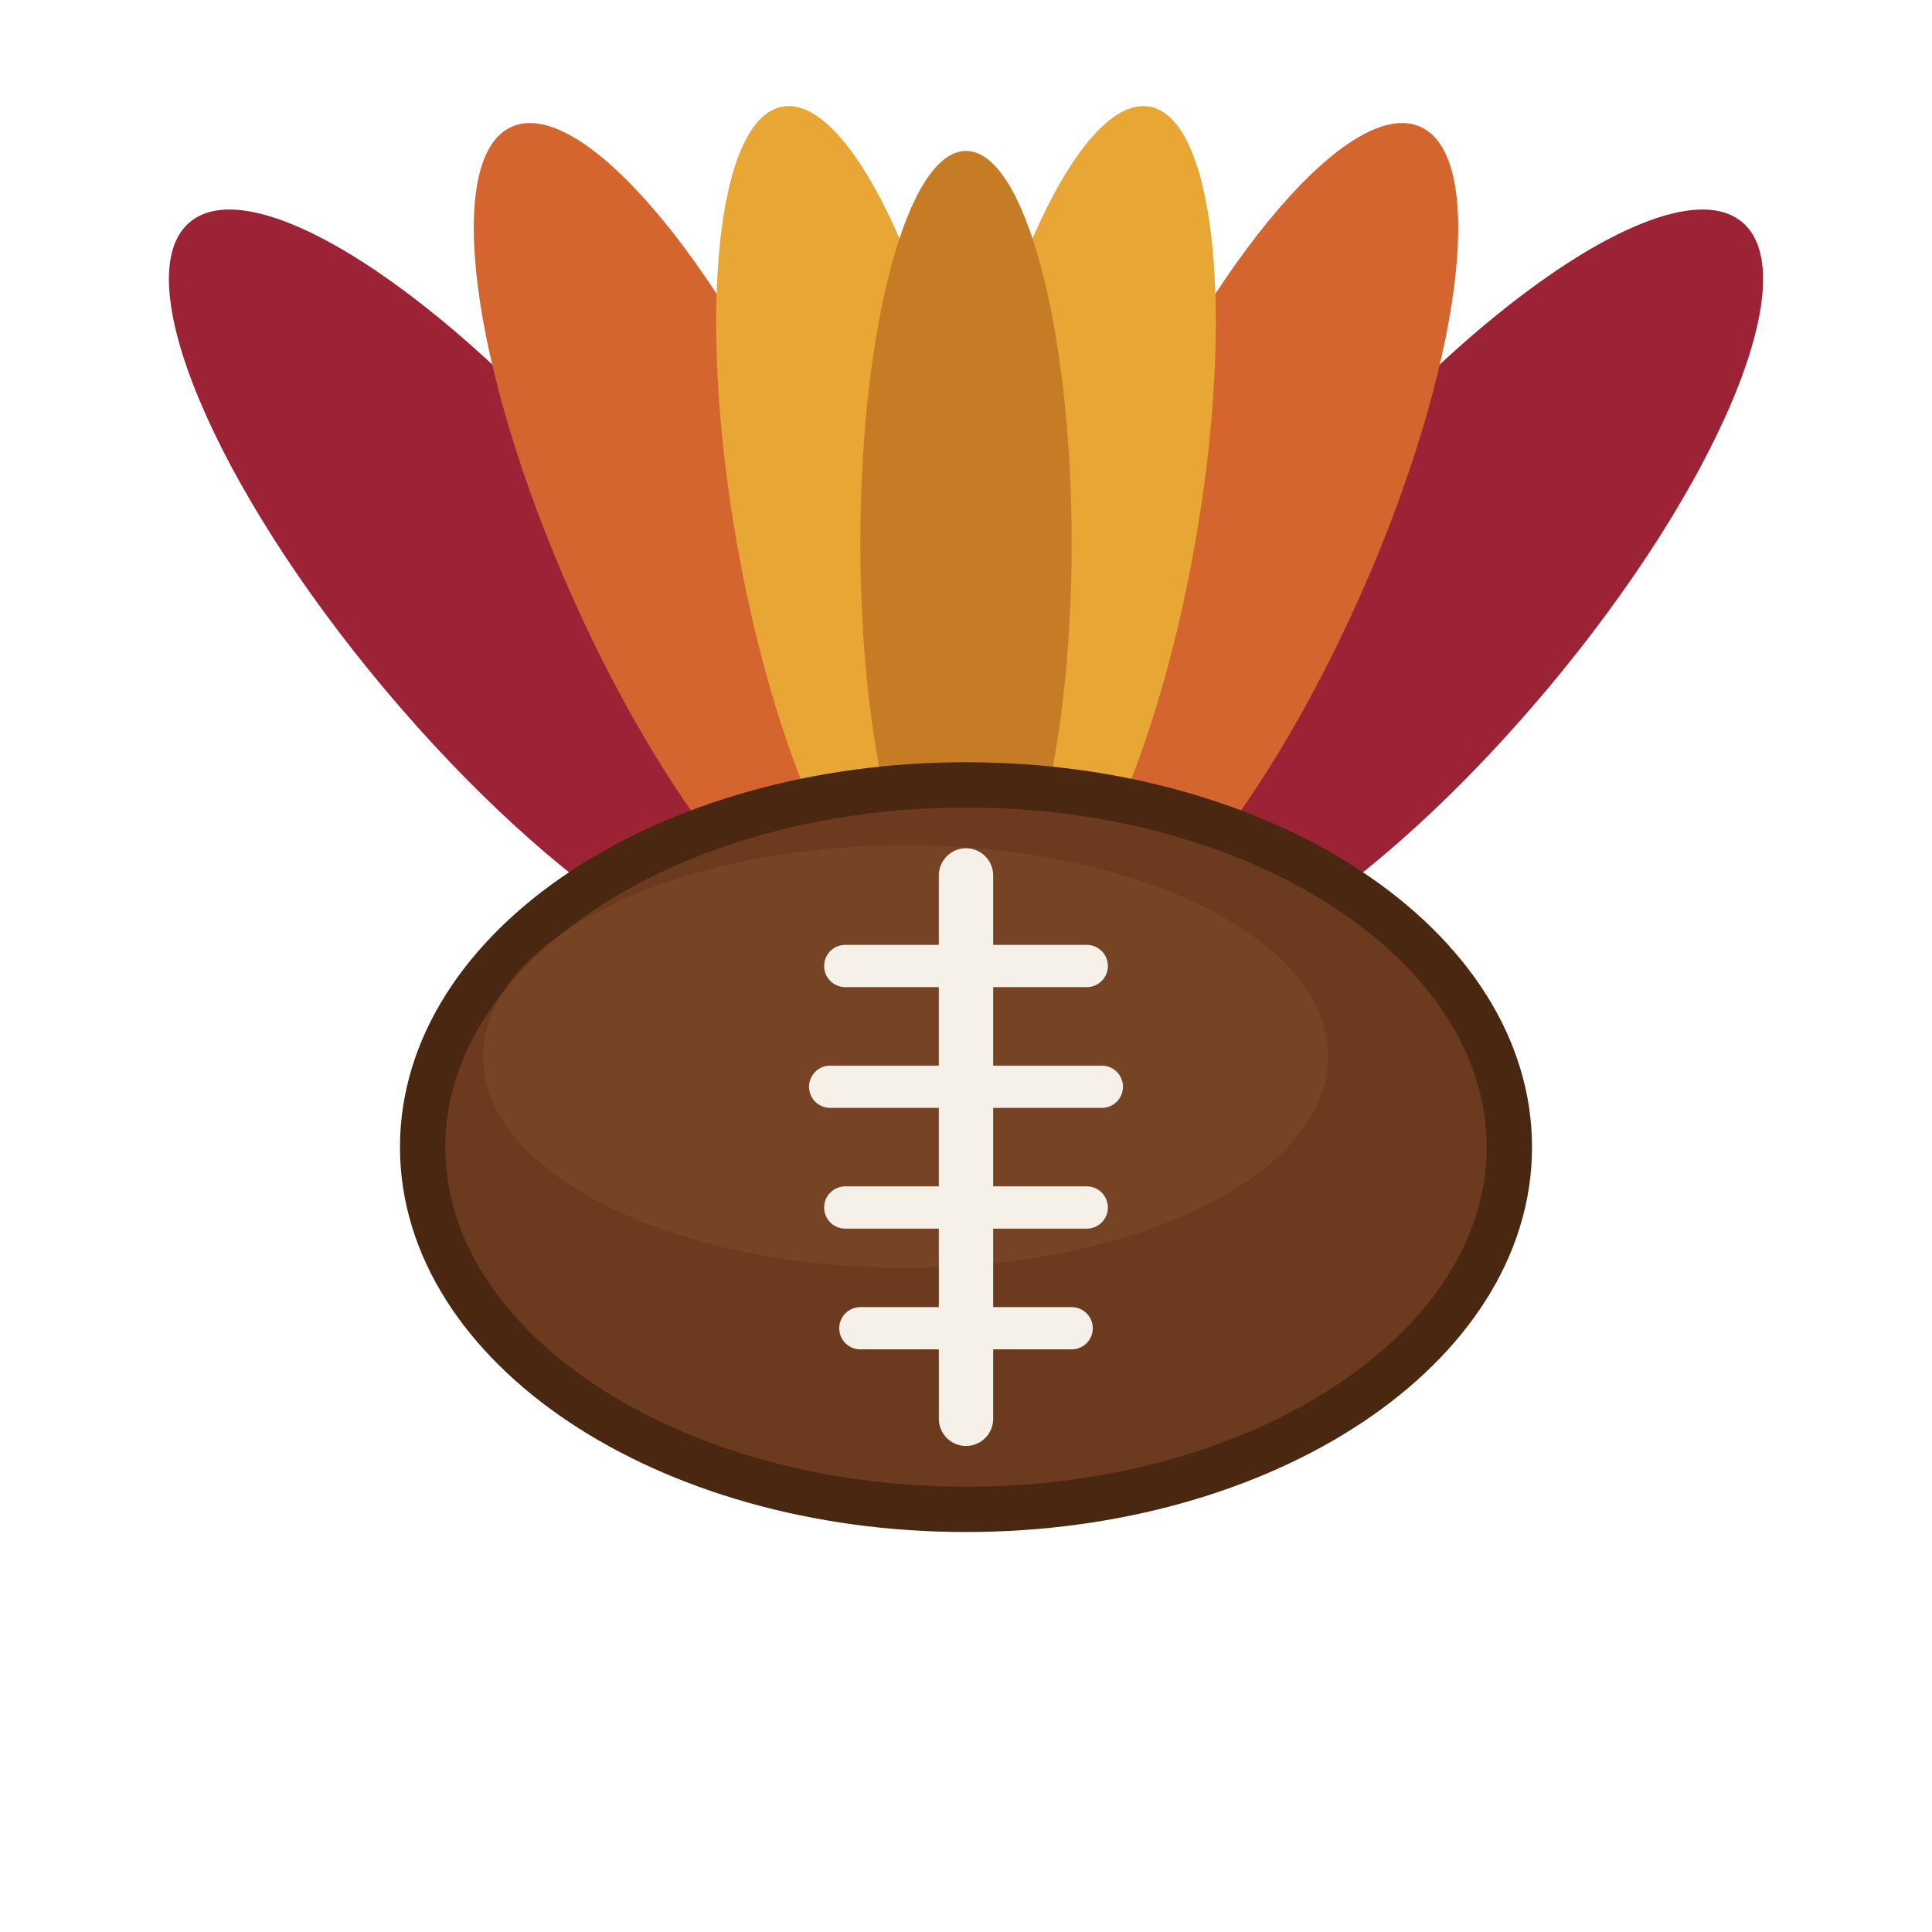
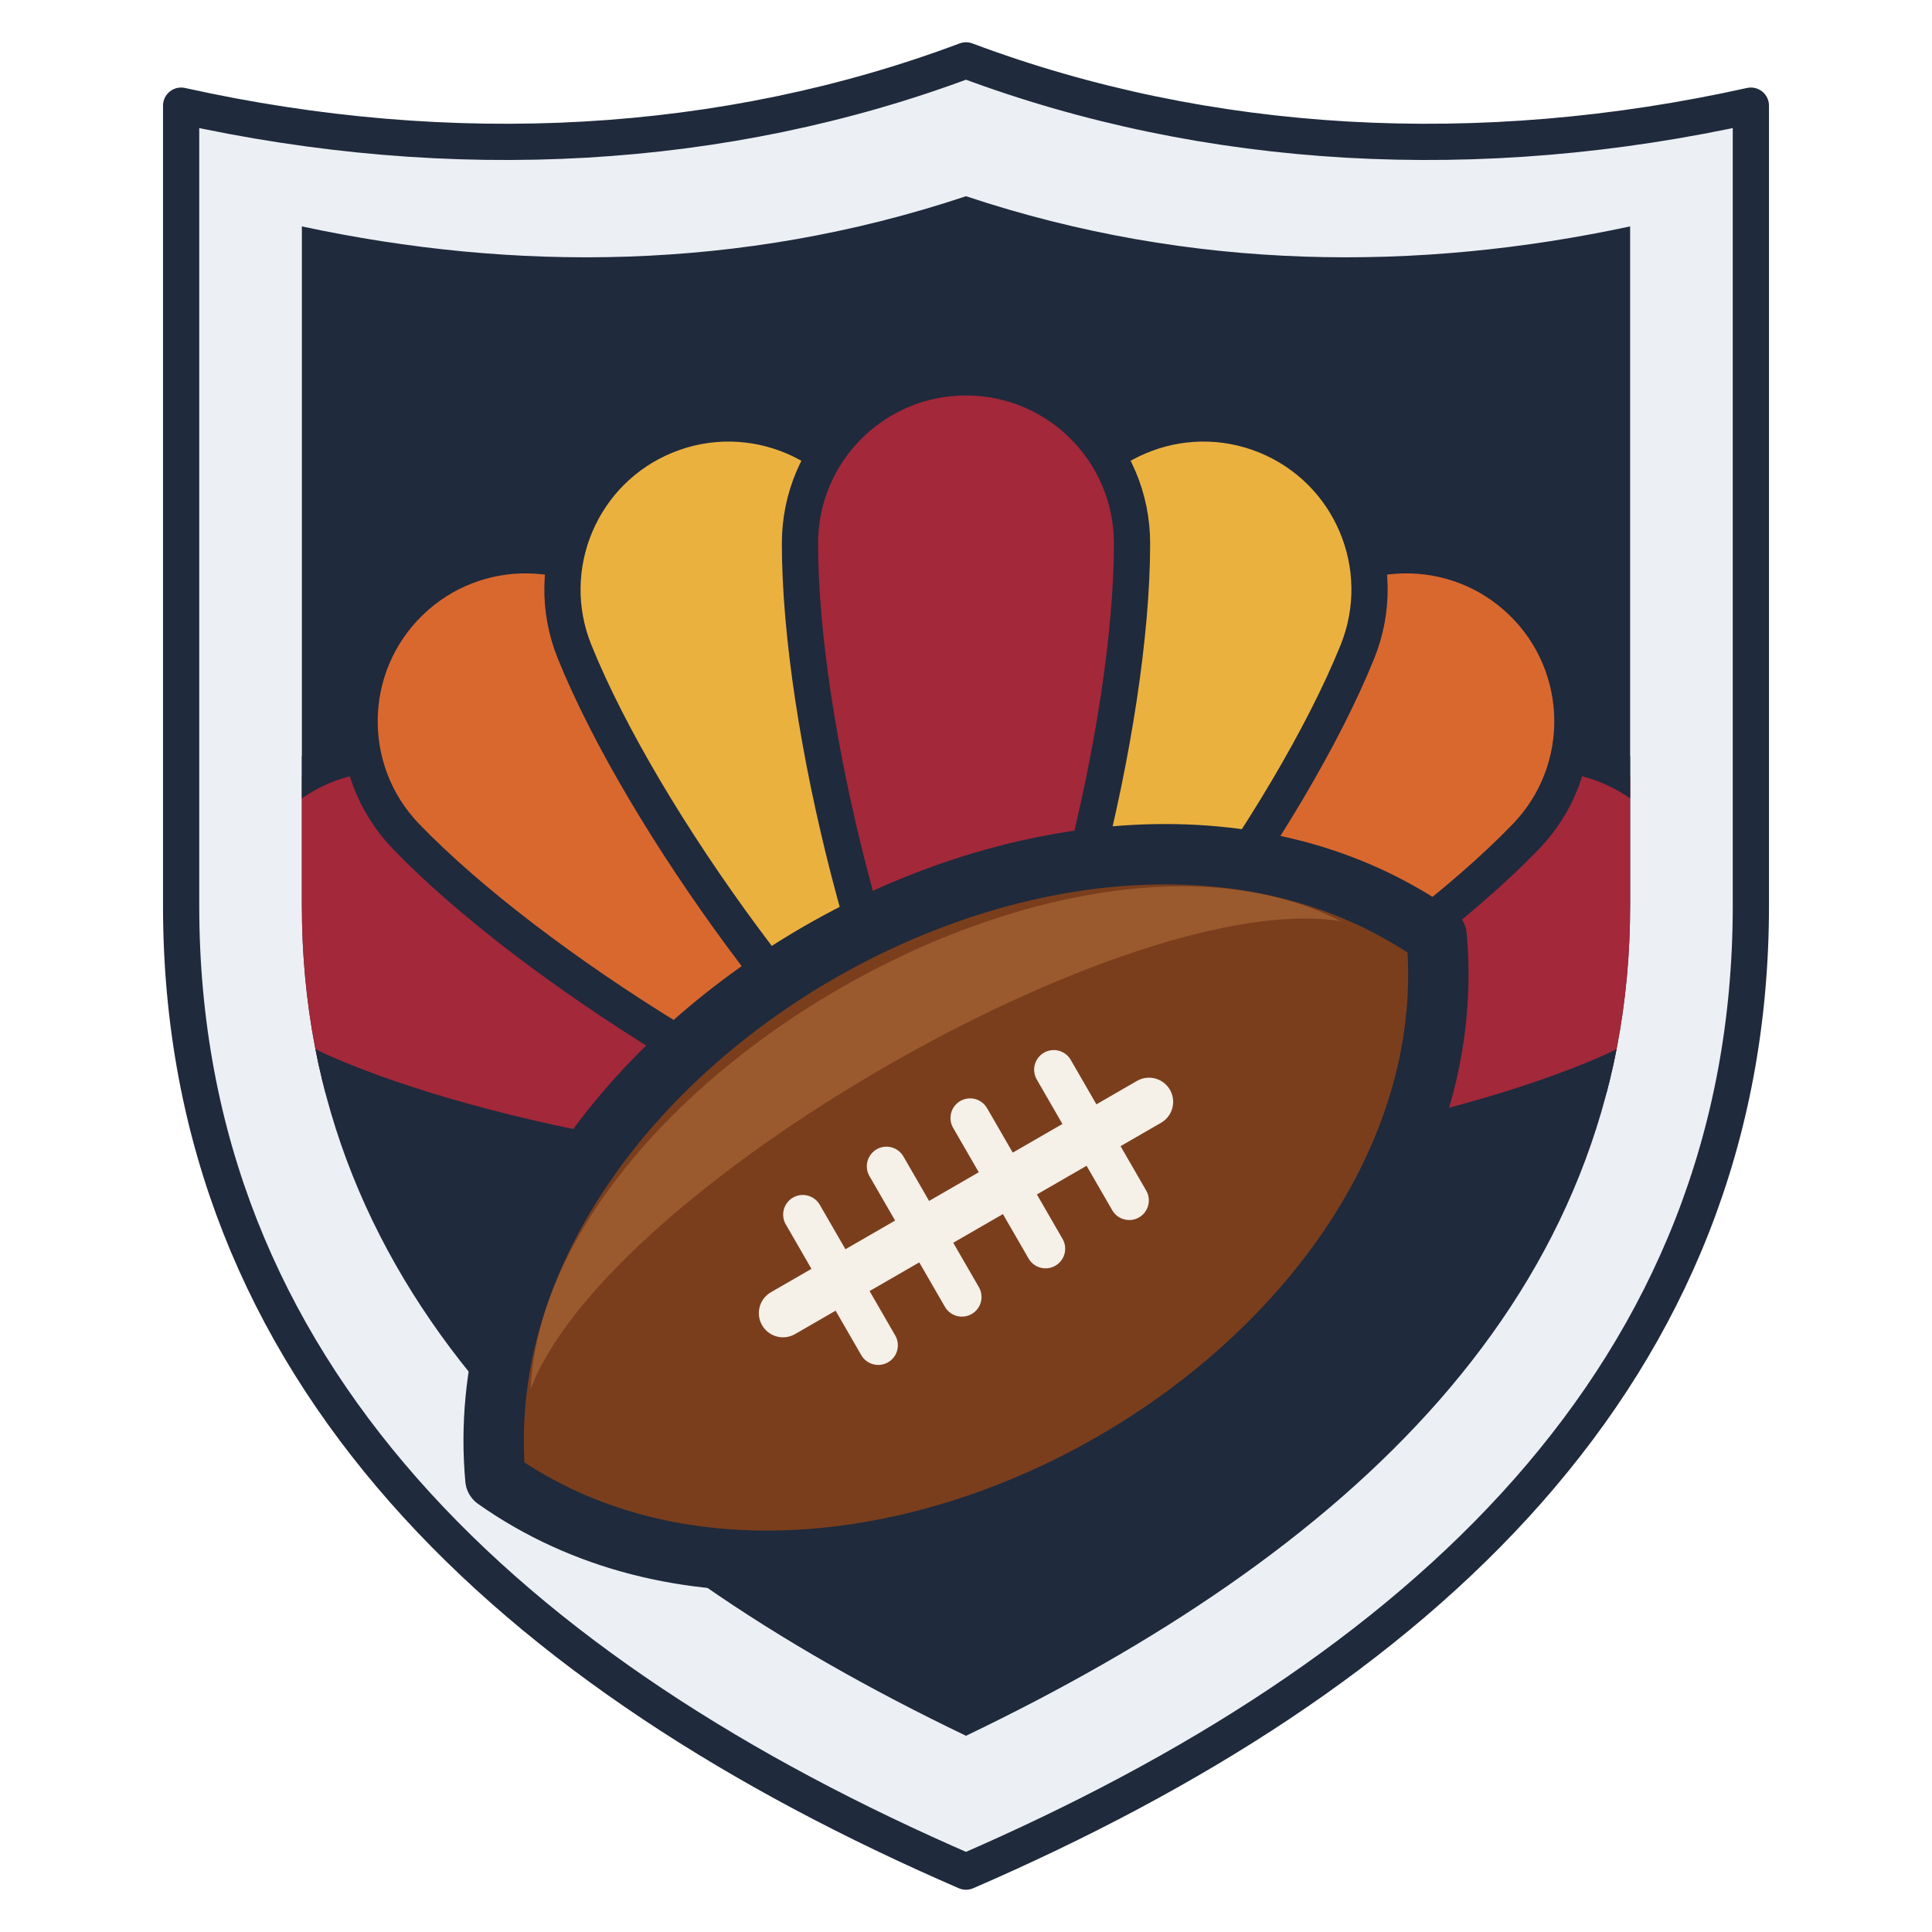
<svg xmlns="http://www.w3.org/2000/svg" viewBox="0 0 64 64">
-   <g transform="translate(32, 38)">
-     <ellipse cx="0" cy="-24" rx="5" ry="16" fill="#9B2335" transform="rotate(-40)" />
-     <ellipse cx="0" cy="-24" rx="5" ry="16" fill="#9B2335" transform="rotate(40)" />
-     <ellipse cx="0" cy="-22" rx="4.5" ry="15" fill="#D4652F" transform="rotate(-24)" />
-     <ellipse cx="0" cy="-22" rx="4.5" ry="15" fill="#D4652F" transform="rotate(24)" />
-     <ellipse cx="0" cy="-21" rx="4" ry="14" fill="#E8A735" transform="rotate(-10)" />
-     <ellipse cx="0" cy="-21" rx="4" ry="14" fill="#E8A735" transform="rotate(10)" />
-     <ellipse cx="0" cy="-20" rx="3.5" ry="13" fill="#C67C25" />
+   <defs>
+     <path id="feather" d="M0 0 C-3 -5 -5.5 -15 -5.5 -21 A5.5 5.5 0 0 1 5.5 -21 C5.5 -15 3 -5 0 0 Z" />
+     <clipPath id="field">
+       <path d="M32 6.5 C39.5 9 47 9 54 7.5 V30 C54 43 44.5 51.5 32 57.5 C19.5 51.5 10 43 10 30 V7.5 C17 9 24.5 9 32 6.5 Z" />
+     </clipPath>
+   </defs>
+   <path d="M32 2 C40 5 49 5.5 58 3.5 V30 C58 45.5 47 55.5 32 62 C17 55.5 6 45.5 6 30 V3.5 C15 5.5 24 5 32 2 Z" fill="#ECEFF4" stroke="#1F2A3C" stroke-width="1.2" stroke-linejoin="round" />
+   <path d="M32 6.5 C39.5 9 47 9 54 7.5 V30 C54 43 44.5 51.5 32 57.5 C19.5 51.5 10 43 10 30 V7.5 C17 9 24.5 9 32 6.5 Z" fill="#1F2A3C" />
+   <g clip-path="url(#field)">
+     <g transform="translate(32 39)" stroke="#1F2A3C" stroke-width="1.2">
+       <use href="#feather" fill="#A3283A" transform="rotate(-66)" />
+       <use href="#feather" fill="#A3283A" transform="rotate(66)" />
+       <use href="#feather" fill="#D9682F" transform="rotate(-44)" />
+       <use href="#feather" fill="#D9682F" transform="rotate(44)" />
+       <use href="#feather" fill="#EBB13F" transform="rotate(-22)" />
+       <use href="#feather" fill="#EBB13F" transform="rotate(22)" />
+       <use href="#feather" fill="#A3283A" />
+     </g>
  </g>
-   <ellipse cx="32" cy="38" rx="18" ry="12" fill="#6B3A1F" stroke="#4A2710" stroke-width="1.5" />
-   <ellipse cx="30" cy="35" rx="14" ry="7" fill="#7D4A2A" opacity="0.6" />
-   <line x1="32" y1="29" x2="32" y2="47" stroke="#F5F0E8" stroke-width="1.8" stroke-linecap="round" />
-   <line x1="28" y1="32" x2="36" y2="32" stroke="#F5F0E8" stroke-width="1.4" stroke-linecap="round" />
-   <line x1="27.5" y1="36" x2="36.5" y2="36" stroke="#F5F0E8" stroke-width="1.4" stroke-linecap="round" />
-   <line x1="28" y1="40" x2="36" y2="40" stroke="#F5F0E8" stroke-width="1.4" stroke-linecap="round" />
-   <line x1="28.5" y1="44" x2="35.5" y2="44" stroke="#F5F0E8" stroke-width="1.4" stroke-linecap="round" />
+   <g transform="translate(32 40) rotate(-30)">
+     <path d="M-18 0 C-12 -13 12 -13 18 0 C12 13 -12 13 -18 0 Z" fill="#7A3E1D" stroke="#1F2A3C" stroke-width="2" stroke-linejoin="round" />
+     <path d="M-15.5 -2 C-10 -10.5 10 -10.5 15.5 -2 C10 -6.5 -10 -6.5 -15.5 -2 Z" fill="#9A5A2E" />
+     <g stroke="#F5F0E8" stroke-linecap="round" fill="none">
+       <path d="M-7 0 H7" stroke-width="1.6" />
+       <path d="M-4.8 -2.5 V2.5 M-1.6 -2.5 V2.5 M1.6 -2.5 V2.5 M4.8 -2.5 V2.5" stroke-width="1.3" />
+     </g>
+   </g>
</svg>
